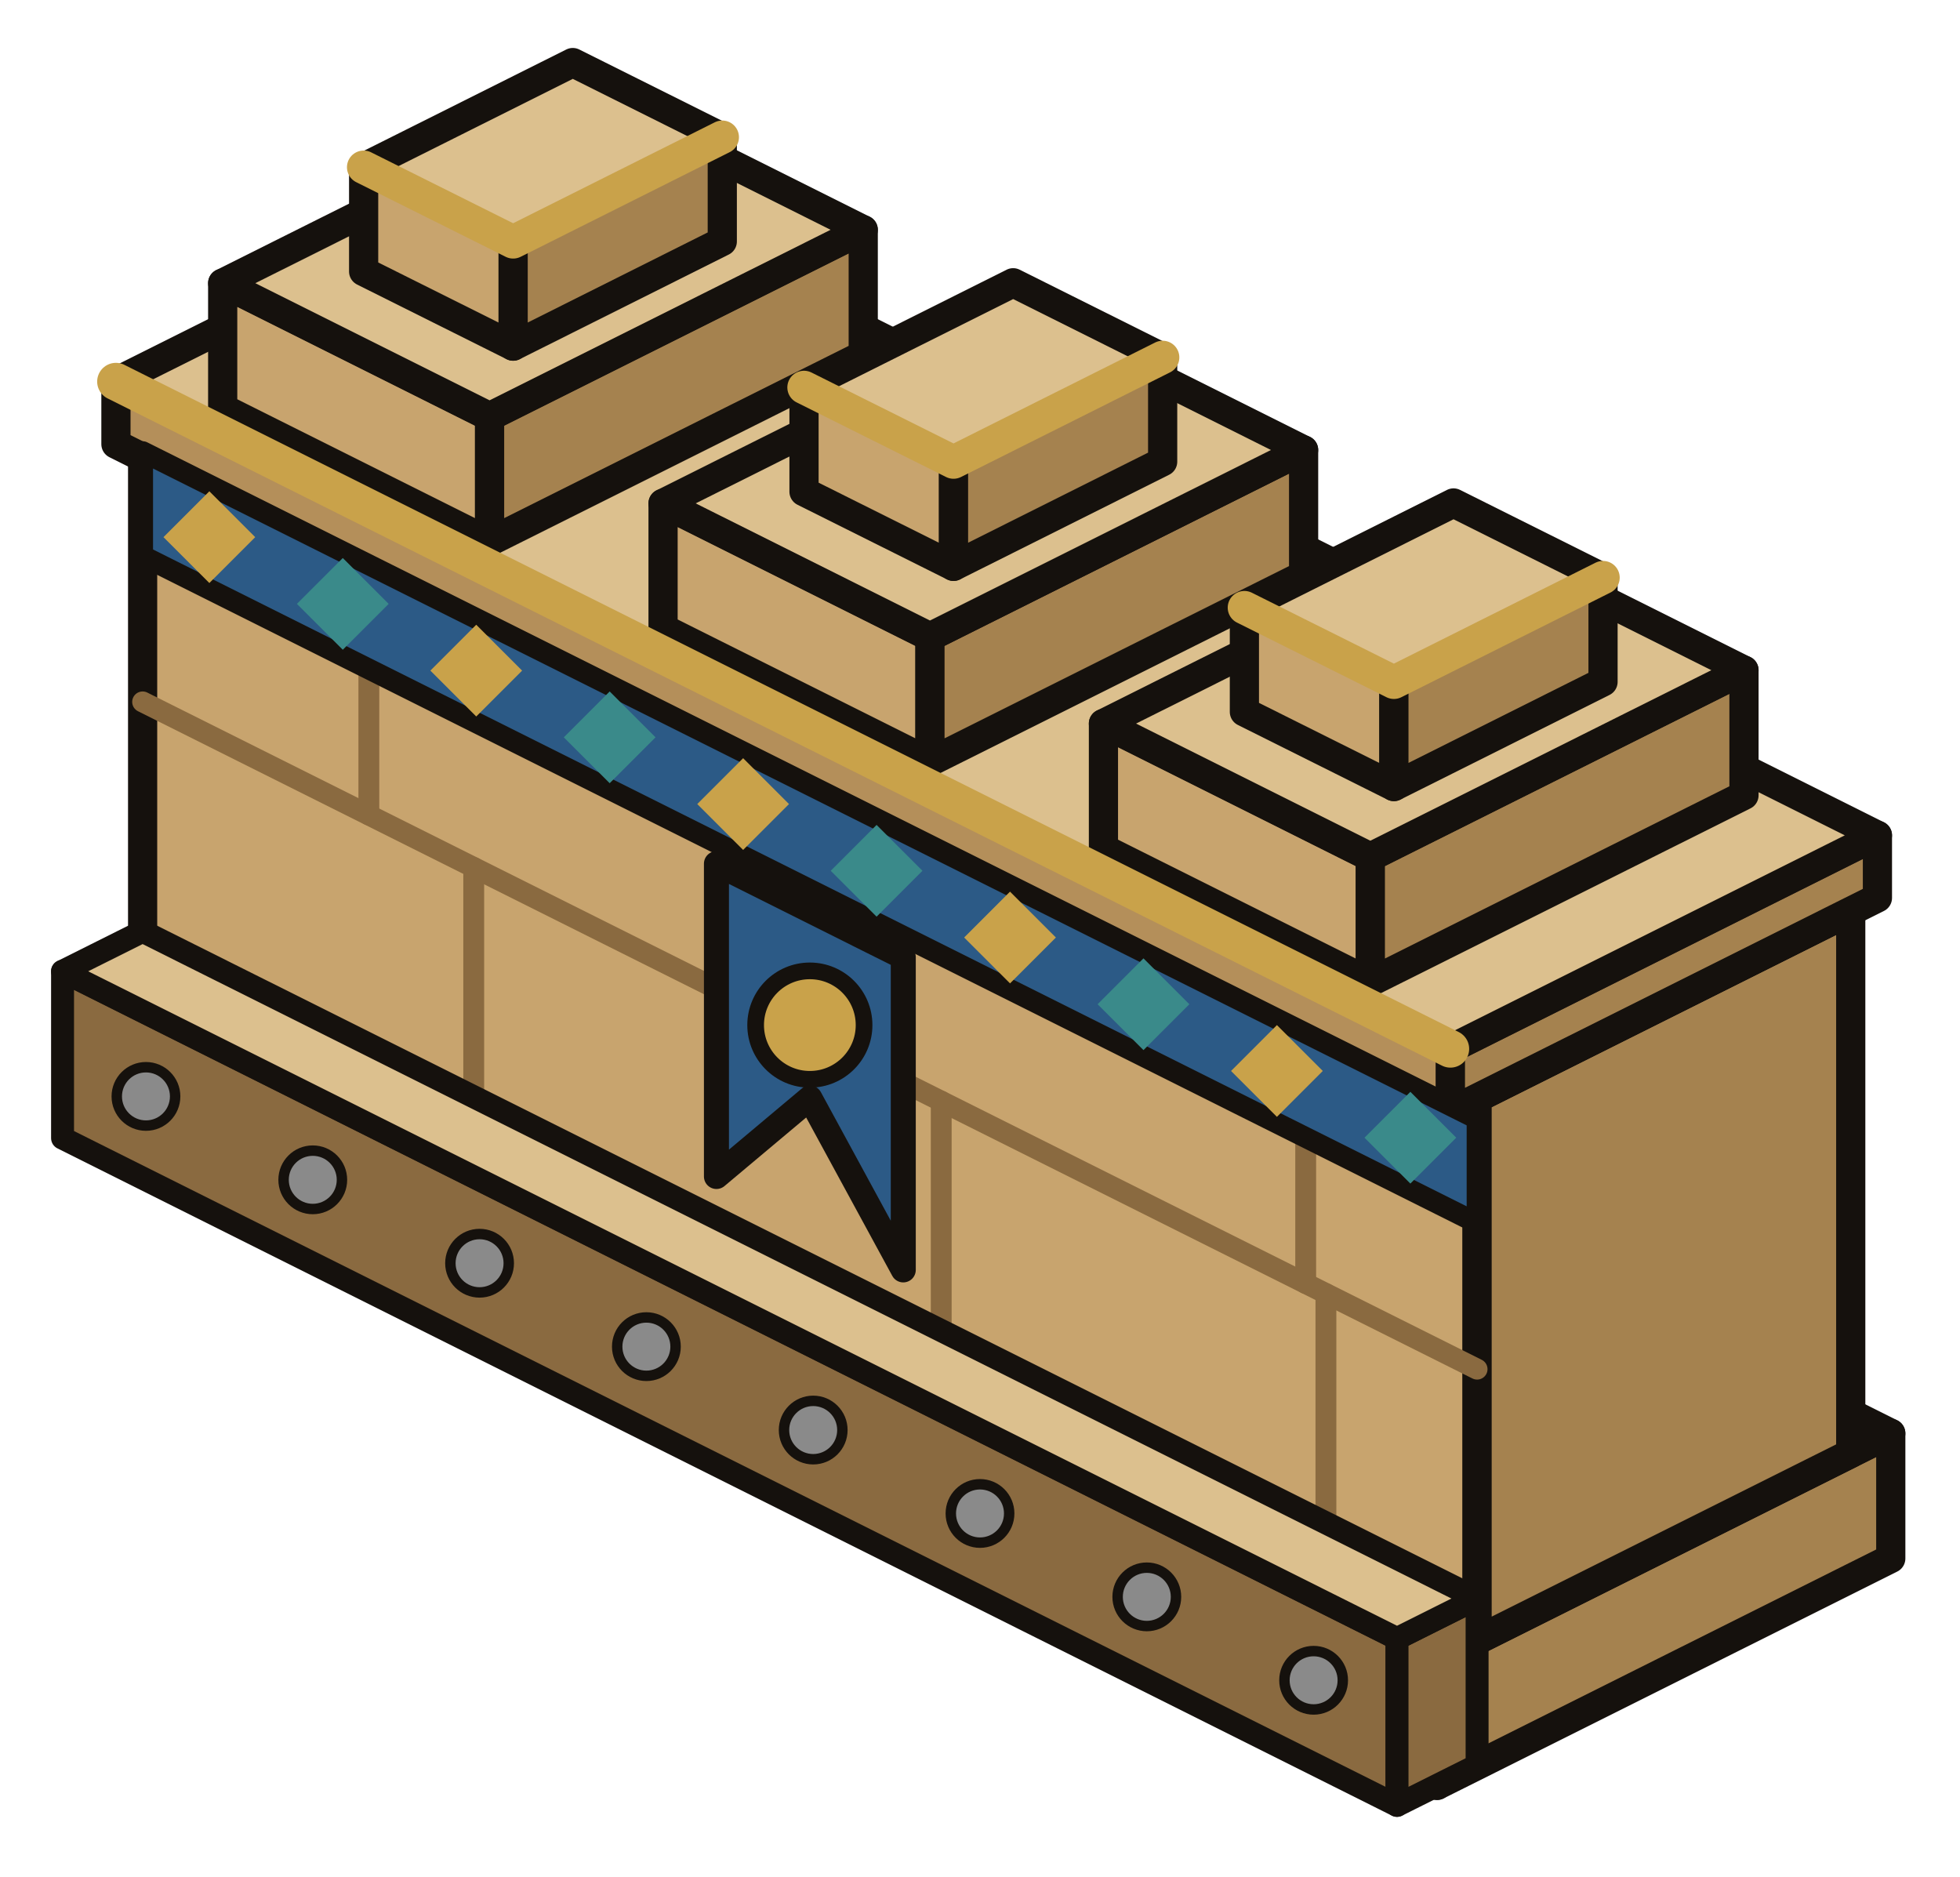
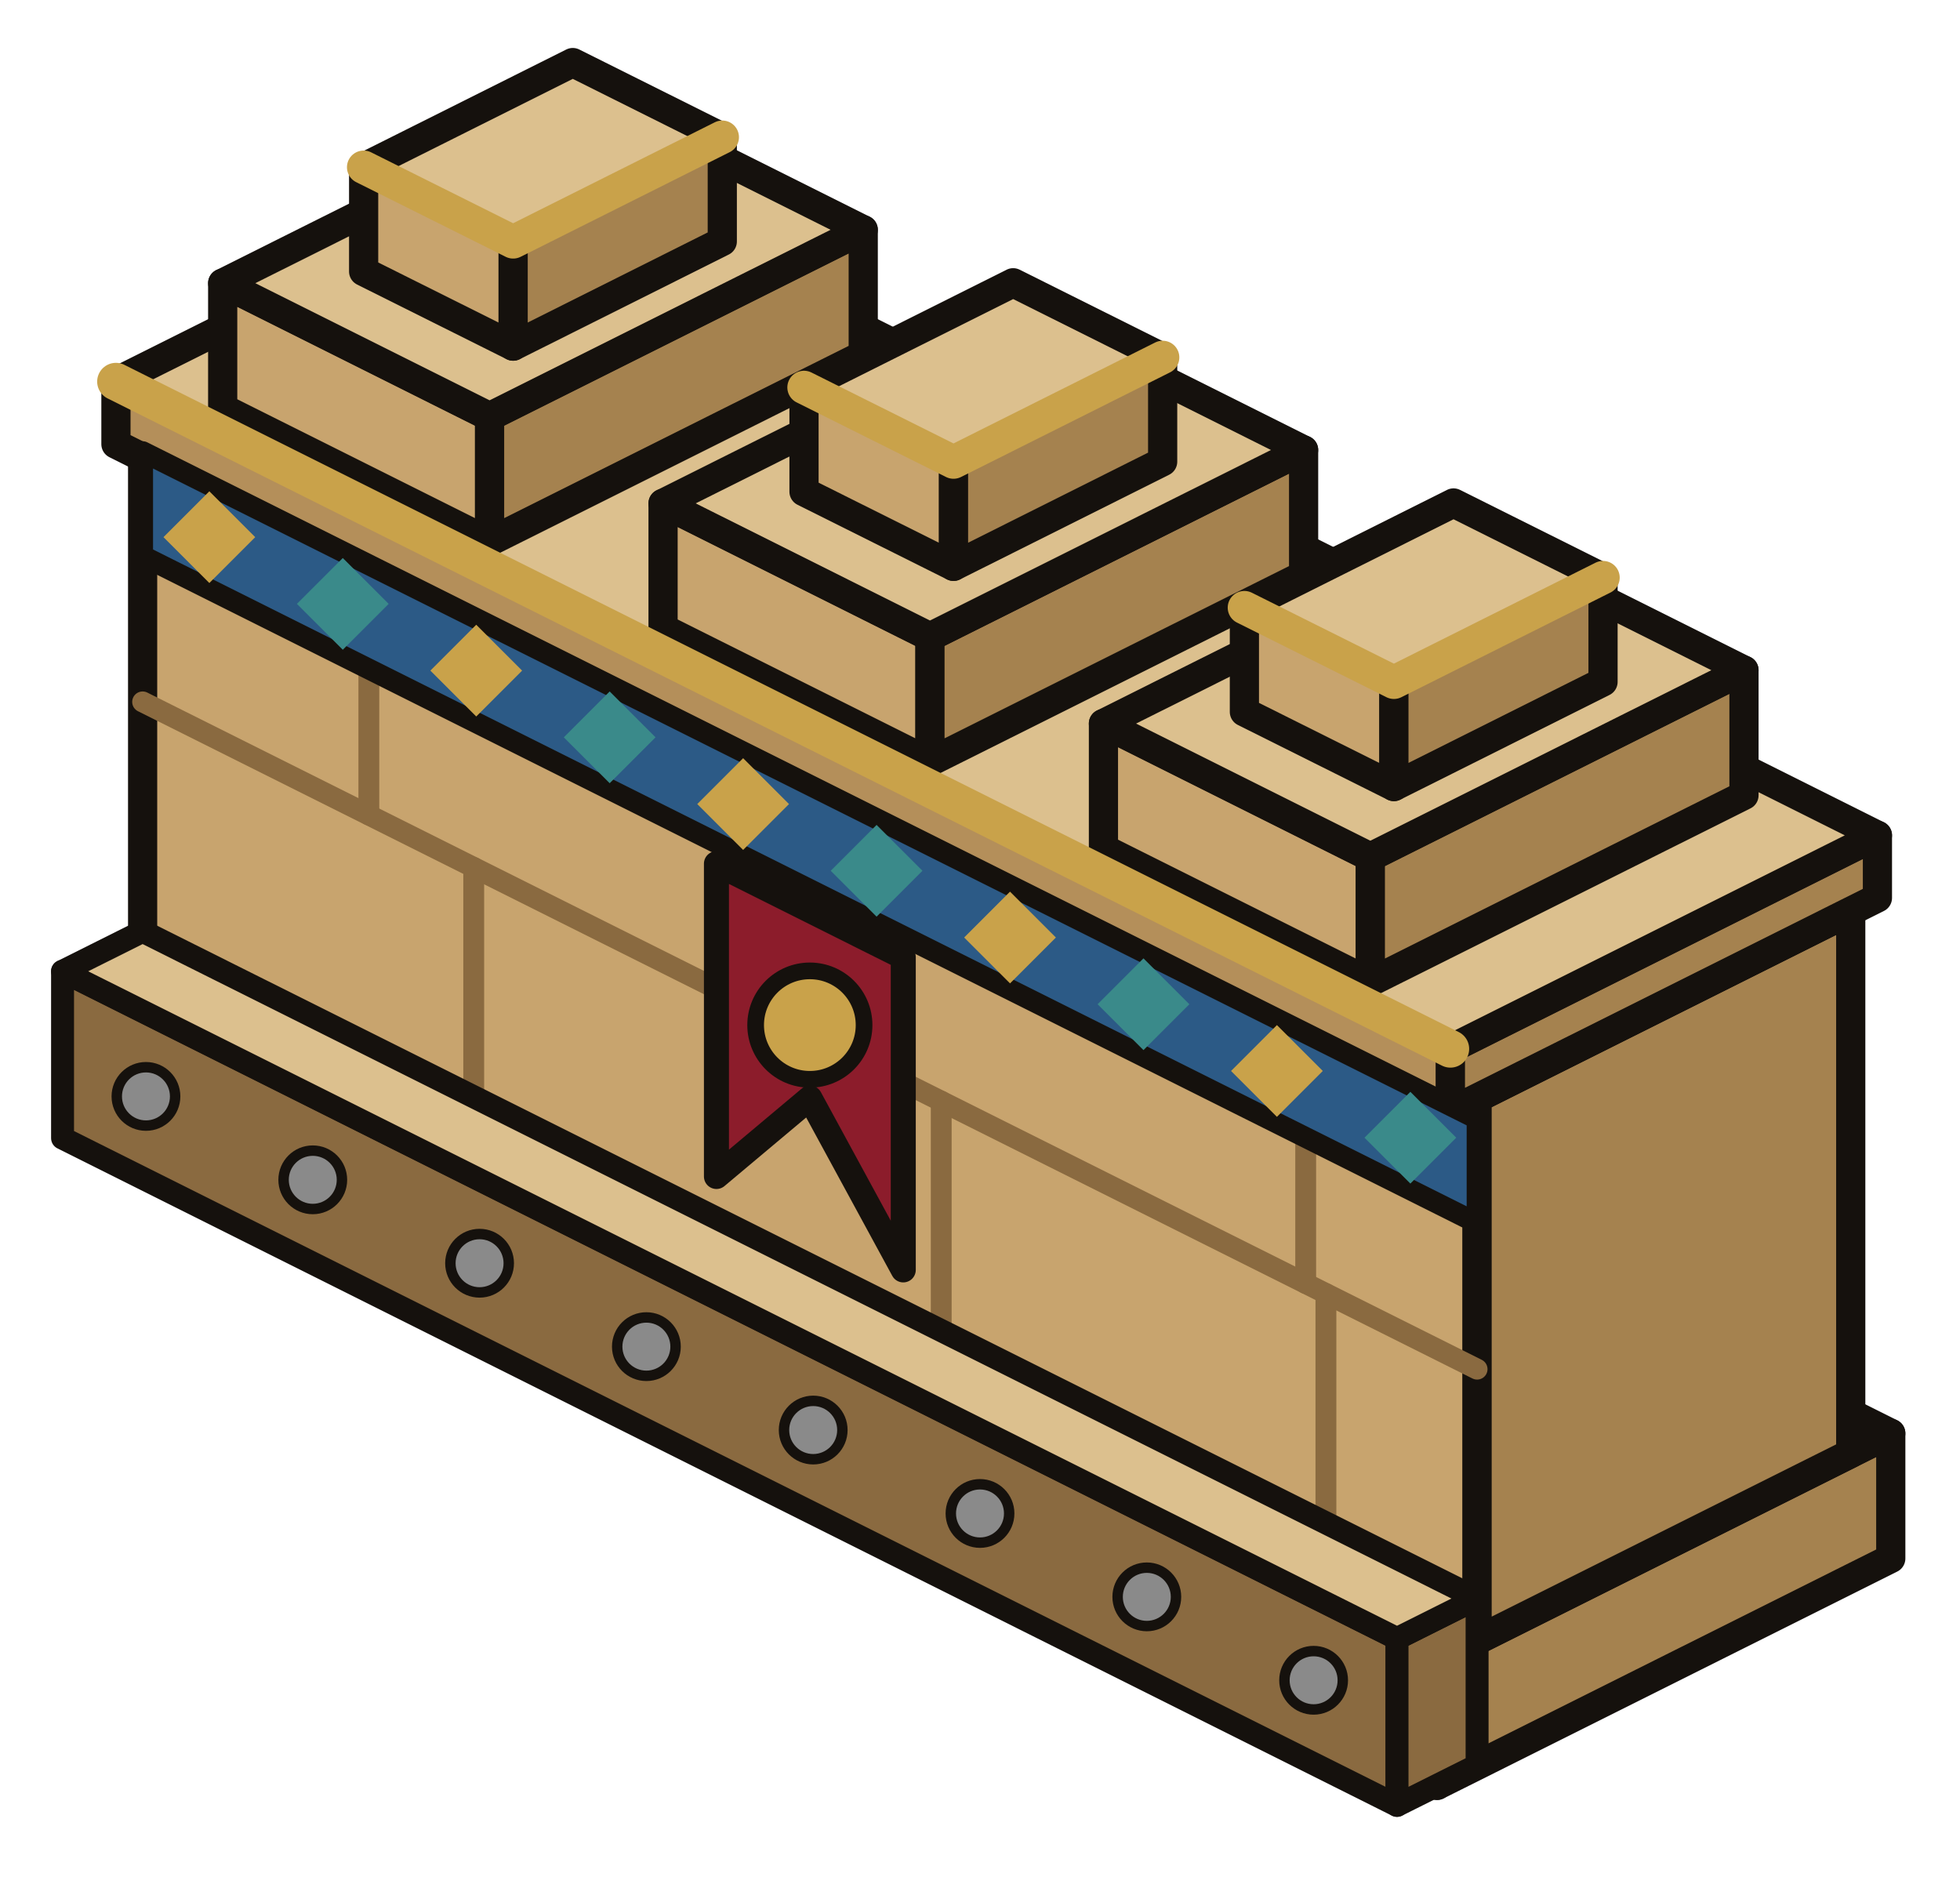
<svg xmlns="http://www.w3.org/2000/svg" width="188" height="180" viewBox="-47.8 -64.18 94 90">
  <polygon points="-42.88,-10.56 21.12,21.44 21.12,15.44 -42.88,-16.56" fill="#c8a46e" stroke="#15110d" stroke-width="1.4" stroke-linejoin="round" />
  <polygon points="21.12,21.44 42.88,10.56 42.88,4.56 21.12,15.44" fill="#a5824f" stroke="#15110d" stroke-width="1.4" stroke-linejoin="round" />
  <polygon points="-21.12,-27.44 42.88,4.56 21.12,15.44 -42.88,-16.56" fill="#b48f5a" stroke="#15110d" stroke-width="1.4" stroke-linejoin="round" />
  <polygon points="-40.96,-17.52 23.04,14.48 23.04,-11.52 -40.96,-43.52" fill="#c8a46e" stroke="#15110d" stroke-width="1.4" stroke-linejoin="round" />
  <polygon points="23.04,14.48 40.96,5.52 40.96,-20.48 23.04,-11.52" fill="#a5824f" stroke="#15110d" stroke-width="1.4" stroke-linejoin="round" />
  <polygon points="-23.04,-52.48 40.96,-20.48 23.04,-11.52 -40.96,-43.52" fill="#dcc08e" stroke="#15110d" stroke-width="1.4" stroke-linejoin="round" />
  <polyline points="-25.08,-9.58 -25.08,-22.58" fill="none" stroke="#8a6a40" stroke-width="1" stroke-linecap="round" stroke-linejoin="round" />
  <polyline points="-2.66,1.63 -2.66,-11.37" fill="none" stroke="#8a6a40" stroke-width="1" stroke-linecap="round" stroke-linejoin="round" />
  <polyline points="15.79,10.86 15.79,-2.14" fill="none" stroke="#8a6a40" stroke-width="1" stroke-linecap="round" stroke-linejoin="round" />
  <polyline points="-40.96,-30.52 23.04,1.48" fill="none" stroke="#8a6a40" stroke-width="1" stroke-linecap="round" stroke-linejoin="round" />
  <polyline points="-30.11,-25.1 -30.11,-38.1" fill="none" stroke="#8a6a40" stroke-width="1" stroke-linecap="round" stroke-linejoin="round" />
  <polyline points="-7.12,-13.6 -7.12,-26.6" fill="none" stroke="#8a6a40" stroke-width="1" stroke-linecap="round" stroke-linejoin="round" />
  <polyline points="14.82,-2.63 14.82,-15.63" fill="none" stroke="#8a6a40" stroke-width="1" stroke-linecap="round" stroke-linejoin="round" />
  <polygon points="-42.24,-42.88 21.76,-10.88 21.76,-13.88 -42.24,-45.88" fill="#b48f5a" stroke="#15110d" stroke-width="1.4" stroke-linejoin="round" />
  <polygon points="21.76,-10.88 42.24,-21.12 42.24,-24.12 21.76,-13.88" fill="#a5824f" stroke="#15110d" stroke-width="1.4" stroke-linejoin="round" />
  <polygon points="-21.76,-56.12 42.24,-24.12 21.76,-13.88 -42.24,-45.88" fill="#dcc08e" stroke="#15110d" stroke-width="1.4" stroke-linejoin="round" />
  <polygon points="-40.96,-37.52 23.04,-5.52 23.04,-10.52 -40.96,-42.52" fill="#2c5a86" stroke="#15110d" stroke-width="1" stroke-linejoin="round" />
  <polygon points="-37.76,-40.62 -35.56,-38.42 -37.76,-36.22 -39.96,-38.42" fill="#c9a24a" />
  <polygon points="-31.36,-37.42 -29.16,-35.22 -31.36,-33.02 -33.56,-35.22" fill="#3a8a8a" />
  <polygon points="-24.96,-34.22 -22.76,-32.02 -24.96,-29.82 -27.16,-32.02" fill="#c9a24a" />
  <polygon points="-18.56,-31.02 -16.36,-28.82 -18.56,-26.62 -20.76,-28.82" fill="#3a8a8a" />
  <polygon points="-12.16,-27.82 -9.96,-25.62 -12.16,-23.42 -14.36,-25.62" fill="#c9a24a" />
  <polygon points="-5.76,-24.62 -3.56,-22.42 -5.76,-20.22 -7.96,-22.42" fill="#3a8a8a" />
  <polygon points="0.64,-21.42 2.84,-19.22 0.64,-17.02 -1.56,-19.22" fill="#c9a24a" />
  <polygon points="7.04,-18.22 9.24,-16.02 7.04,-13.82 4.84,-16.02" fill="#3a8a8a" />
  <polygon points="13.44,-15.02 15.64,-12.82 13.44,-10.62 11.24,-12.82" fill="#c9a24a" />
  <polygon points="19.84,-11.82 22.04,-9.62 19.84,-7.42 17.64,-9.62" fill="#3a8a8a" />
-   <polygon points="-13.44,-22.76 -4.48,-18.28 -4.48,-3.28 -8.96,-11.52 -13.44,-7.76" fill="#2c5a86" stroke="#15110d" stroke-width="1.2" stroke-linejoin="round" />
+   <polygon points="-13.44,-22.76 -4.48,-18.28 -4.48,-3.28 -8.96,-11.52 -13.44,-7.76" fill="#8c1c2b" stroke="#15110d" stroke-width="1.2" stroke-linejoin="round" />
  <ellipse cx="-8.96" cy="-15.02" rx="2.6" ry="2.6" fill="#c9a24a" stroke="#15110d" stroke-width="0.8" />
  <polygon points="-37.12,-44.6 -24.32,-38.2 -24.32,-44.2 -37.12,-50.6" fill="#c8a46e" stroke="#15110d" stroke-width="1.4" stroke-linejoin="round" />
  <polygon points="-24.32,-38.2 -6.4,-47.16 -6.4,-53.16 -24.32,-44.2" fill="#a5824f" stroke="#15110d" stroke-width="1.4" stroke-linejoin="round" />
  <polygon points="-19.2,-59.56 -6.4,-53.16 -24.32,-44.2 -37.12,-50.6" fill="#dcc08e" stroke="#15110d" stroke-width="1.4" stroke-linejoin="round" />
  <polygon points="-30.36,-51.16 -23.19,-47.58 -23.19,-52.58 -30.36,-56.16" fill="#c8a46e" stroke="#15110d" stroke-width="1.4" stroke-linejoin="round" />
  <polygon points="-23.19,-47.58 -13.16,-52.6 -13.16,-57.6 -23.19,-52.58" fill="#a5824f" stroke="#15110d" stroke-width="1.4" stroke-linejoin="round" />
  <polygon points="-20.33,-61.18 -13.16,-57.6 -23.19,-52.58 -30.36,-56.16" fill="#dcc08e" stroke="#15110d" stroke-width="1.4" stroke-linejoin="round" />
  <polyline points="-30.36,-56.16 -23.19,-52.58 -13.16,-57.6" fill="none" stroke="#c9a24a" stroke-width="1.6" stroke-linecap="round" stroke-linejoin="round" />
  <polygon points="-16,-34.04 -3.2,-27.64 -3.2,-33.64 -16,-40.04" fill="#c8a46e" stroke="#15110d" stroke-width="1.4" stroke-linejoin="round" />
  <polygon points="-3.2,-27.64 14.72,-36.6 14.72,-42.6 -3.2,-33.64" fill="#a5824f" stroke="#15110d" stroke-width="1.4" stroke-linejoin="round" />
  <polygon points="1.92,-49 14.72,-42.6 -3.2,-33.64 -16,-40.04" fill="#dcc08e" stroke="#15110d" stroke-width="1.4" stroke-linejoin="round" />
  <polygon points="-9.24,-40.6 -2.07,-37.02 -2.07,-42.02 -9.24,-45.6" fill="#c8a46e" stroke="#15110d" stroke-width="1.4" stroke-linejoin="round" />
  <polygon points="-2.07,-37.02 7.96,-42.04 7.96,-47.04 -2.07,-42.02" fill="#a5824f" stroke="#15110d" stroke-width="1.4" stroke-linejoin="round" />
  <polygon points="0.79,-50.62 7.96,-47.04 -2.07,-42.02 -9.24,-45.6" fill="#dcc08e" stroke="#15110d" stroke-width="1.4" stroke-linejoin="round" />
  <polyline points="-9.24,-45.6 -2.07,-42.02 7.96,-47.04" fill="none" stroke="#c9a24a" stroke-width="1.6" stroke-linecap="round" stroke-linejoin="round" />
  <polygon points="5.12,-23.48 17.92,-17.08 17.92,-23.08 5.12,-29.48" fill="#c8a46e" stroke="#15110d" stroke-width="1.4" stroke-linejoin="round" />
  <polygon points="17.92,-17.08 35.84,-26.04 35.84,-32.04 17.92,-23.08" fill="#a5824f" stroke="#15110d" stroke-width="1.4" stroke-linejoin="round" />
  <polygon points="23.04,-38.44 35.84,-32.04 17.92,-23.08 5.12,-29.48" fill="#dcc08e" stroke="#15110d" stroke-width="1.4" stroke-linejoin="round" />
  <polygon points="11.88,-30.04 19.05,-26.46 19.05,-31.46 11.88,-35.04" fill="#c8a46e" stroke="#15110d" stroke-width="1.4" stroke-linejoin="round" />
  <polygon points="19.05,-26.46 29.08,-31.48 29.08,-36.48 19.05,-31.46" fill="#a5824f" stroke="#15110d" stroke-width="1.4" stroke-linejoin="round" />
  <polygon points="21.91,-40.06 29.08,-36.48 19.05,-31.46 11.88,-35.04" fill="#dcc08e" stroke="#15110d" stroke-width="1.4" stroke-linejoin="round" />
  <polyline points="11.88,-35.04 19.05,-31.46 29.08,-36.48" fill="none" stroke="#c9a24a" stroke-width="1.6" stroke-linecap="round" stroke-linejoin="round" />
  <polyline points="-42.24,-45.88 21.76,-13.88" fill="none" stroke="#c9a24a" stroke-width="1.8" stroke-linecap="round" stroke-linejoin="round" />
  <polygon points="-44.8,-9.6 19.2,22.4 19.2,14.4 -44.8,-17.6" fill="#8a6a40" stroke="#15110d" stroke-width="1.1" stroke-linejoin="round" />
  <polygon points="19.2,22.4 23.04,20.48 23.04,12.48 19.2,14.4" fill="#8a6a40" stroke="#15110d" stroke-width="1.1" stroke-linejoin="round" />
  <polygon points="-40.96,-19.52 23.04,12.48 19.2,14.4 -44.8,-17.6" fill="#dcc08e" stroke="#15110d" stroke-width="1.1" stroke-linejoin="round" />
  <ellipse cx="-40.8" cy="-11.6" rx="1.4" ry="1.4" fill="#8a8a8a" stroke="#15110d" stroke-width="0.5" />
  <ellipse cx="-32.8" cy="-7.6" rx="1.4" ry="1.4" fill="#8a8a8a" stroke="#15110d" stroke-width="0.5" />
  <ellipse cx="-24.8" cy="-3.6" rx="1.4" ry="1.4" fill="#8a8a8a" stroke="#15110d" stroke-width="0.5" />
  <ellipse cx="-16.8" cy="0.4" rx="1.4" ry="1.4" fill="#8a8a8a" stroke="#15110d" stroke-width="0.5" />
  <ellipse cx="-8.8" cy="4.4" rx="1.4" ry="1.4" fill="#8a8a8a" stroke="#15110d" stroke-width="0.5" />
  <ellipse cx="-0.8" cy="8.4" rx="1.4" ry="1.4" fill="#8a8a8a" stroke="#15110d" stroke-width="0.5" />
  <ellipse cx="7.2" cy="12.4" rx="1.4" ry="1.4" fill="#8a8a8a" stroke="#15110d" stroke-width="0.5" />
  <ellipse cx="15.2" cy="16.4" rx="1.4" ry="1.4" fill="#8a8a8a" stroke="#15110d" stroke-width="0.5" />
</svg>
